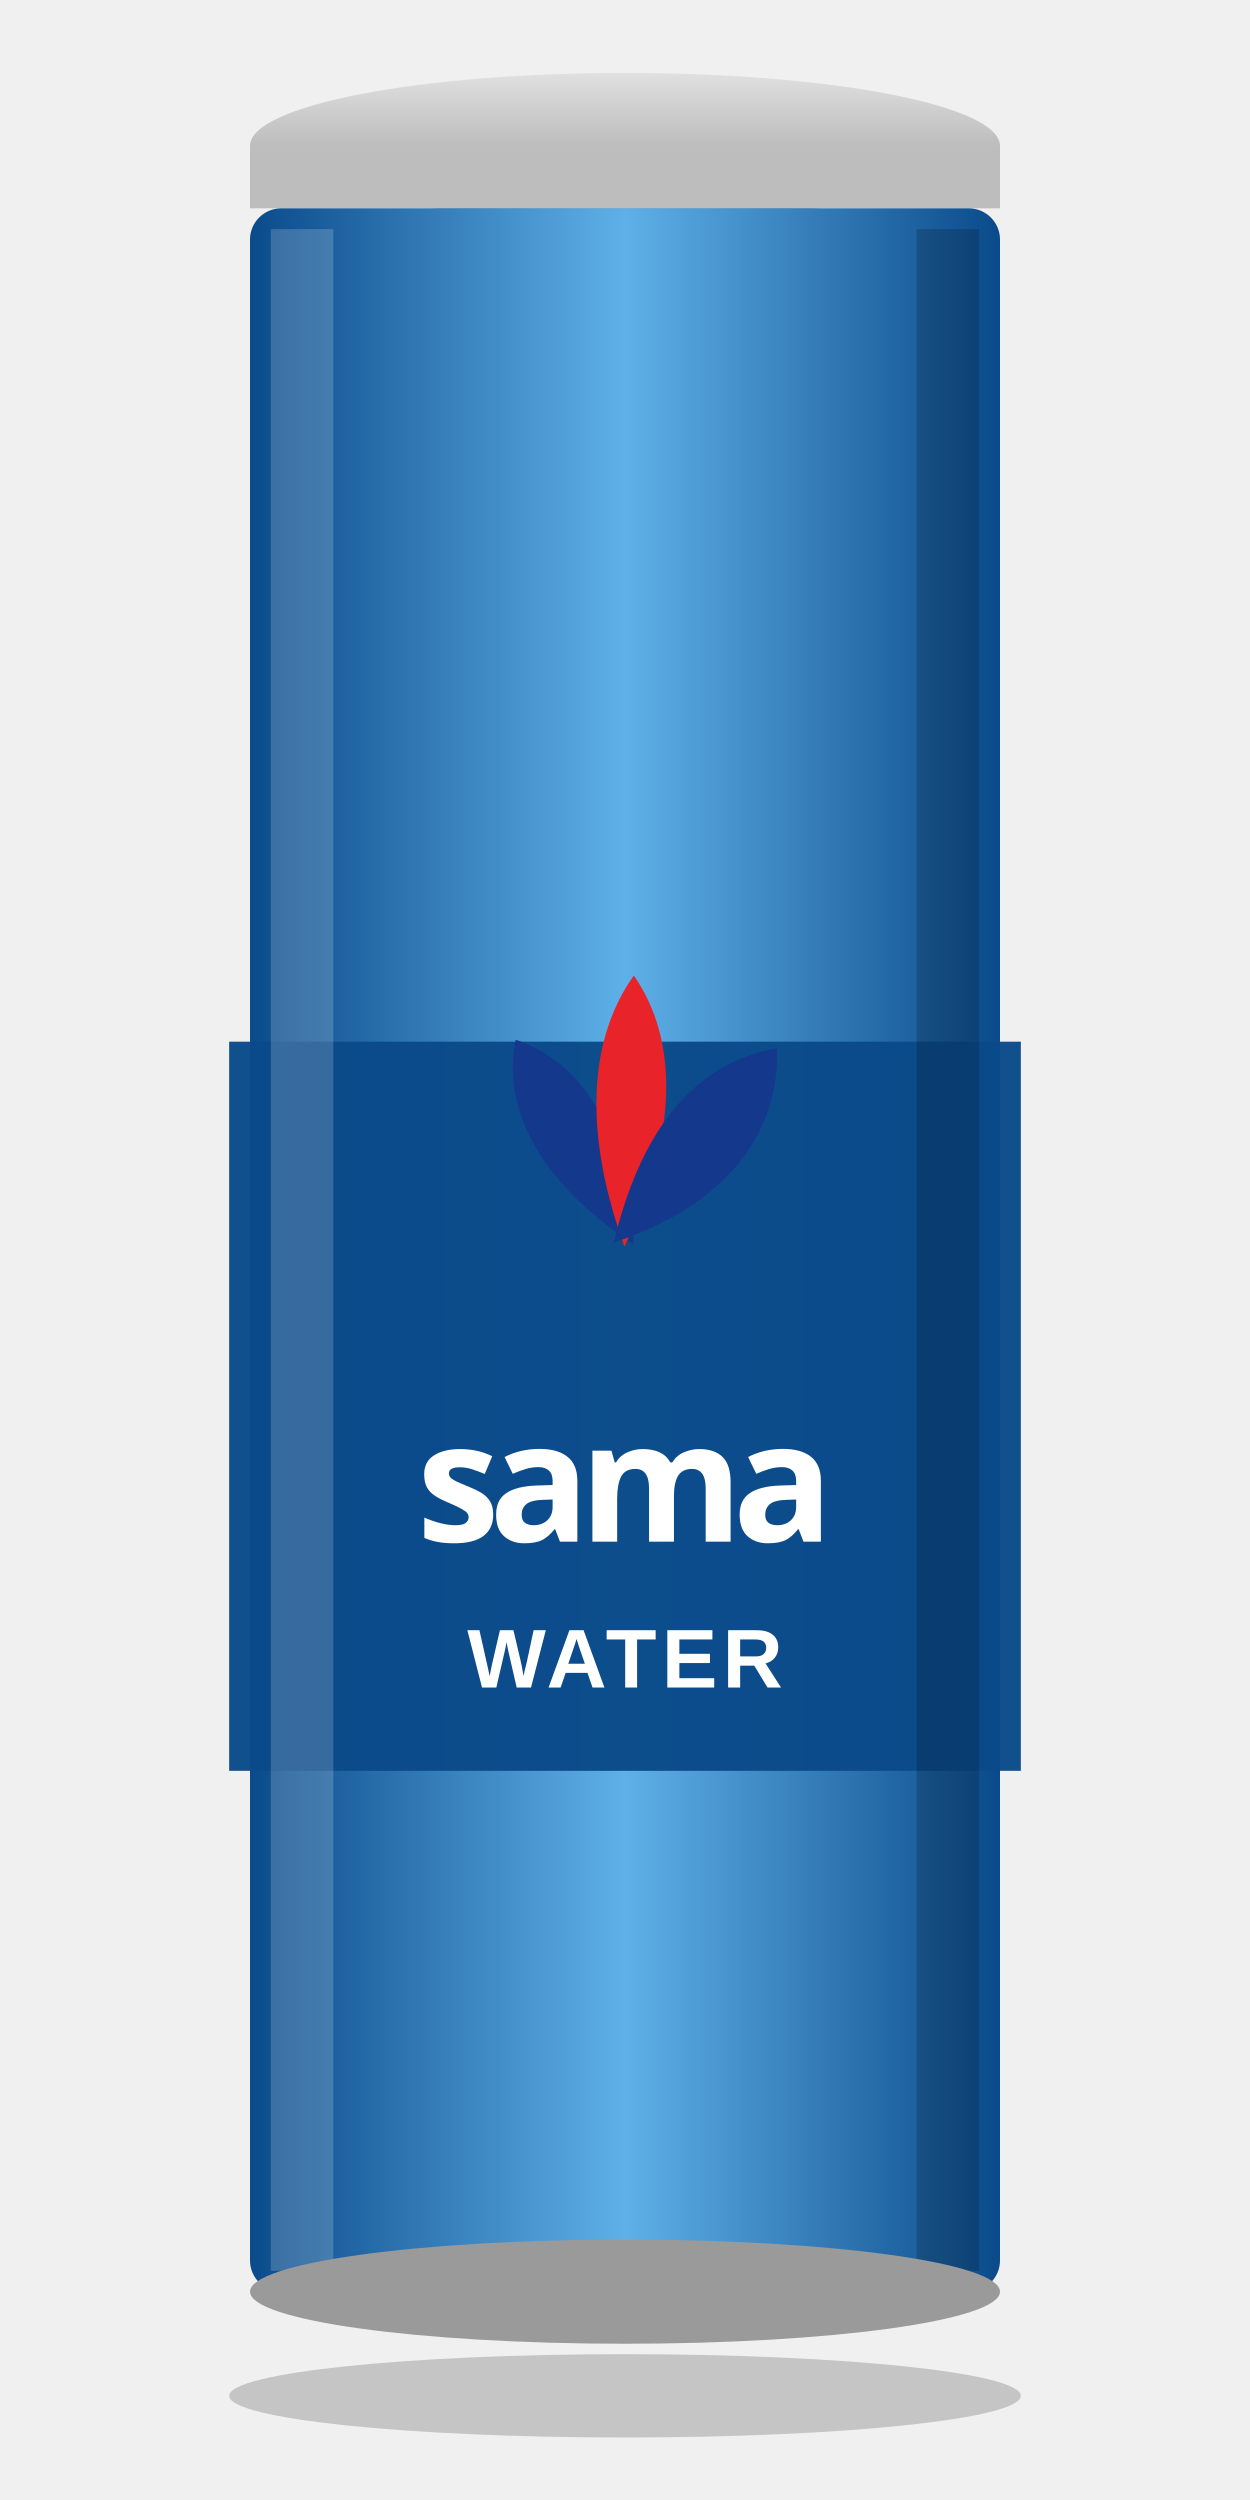
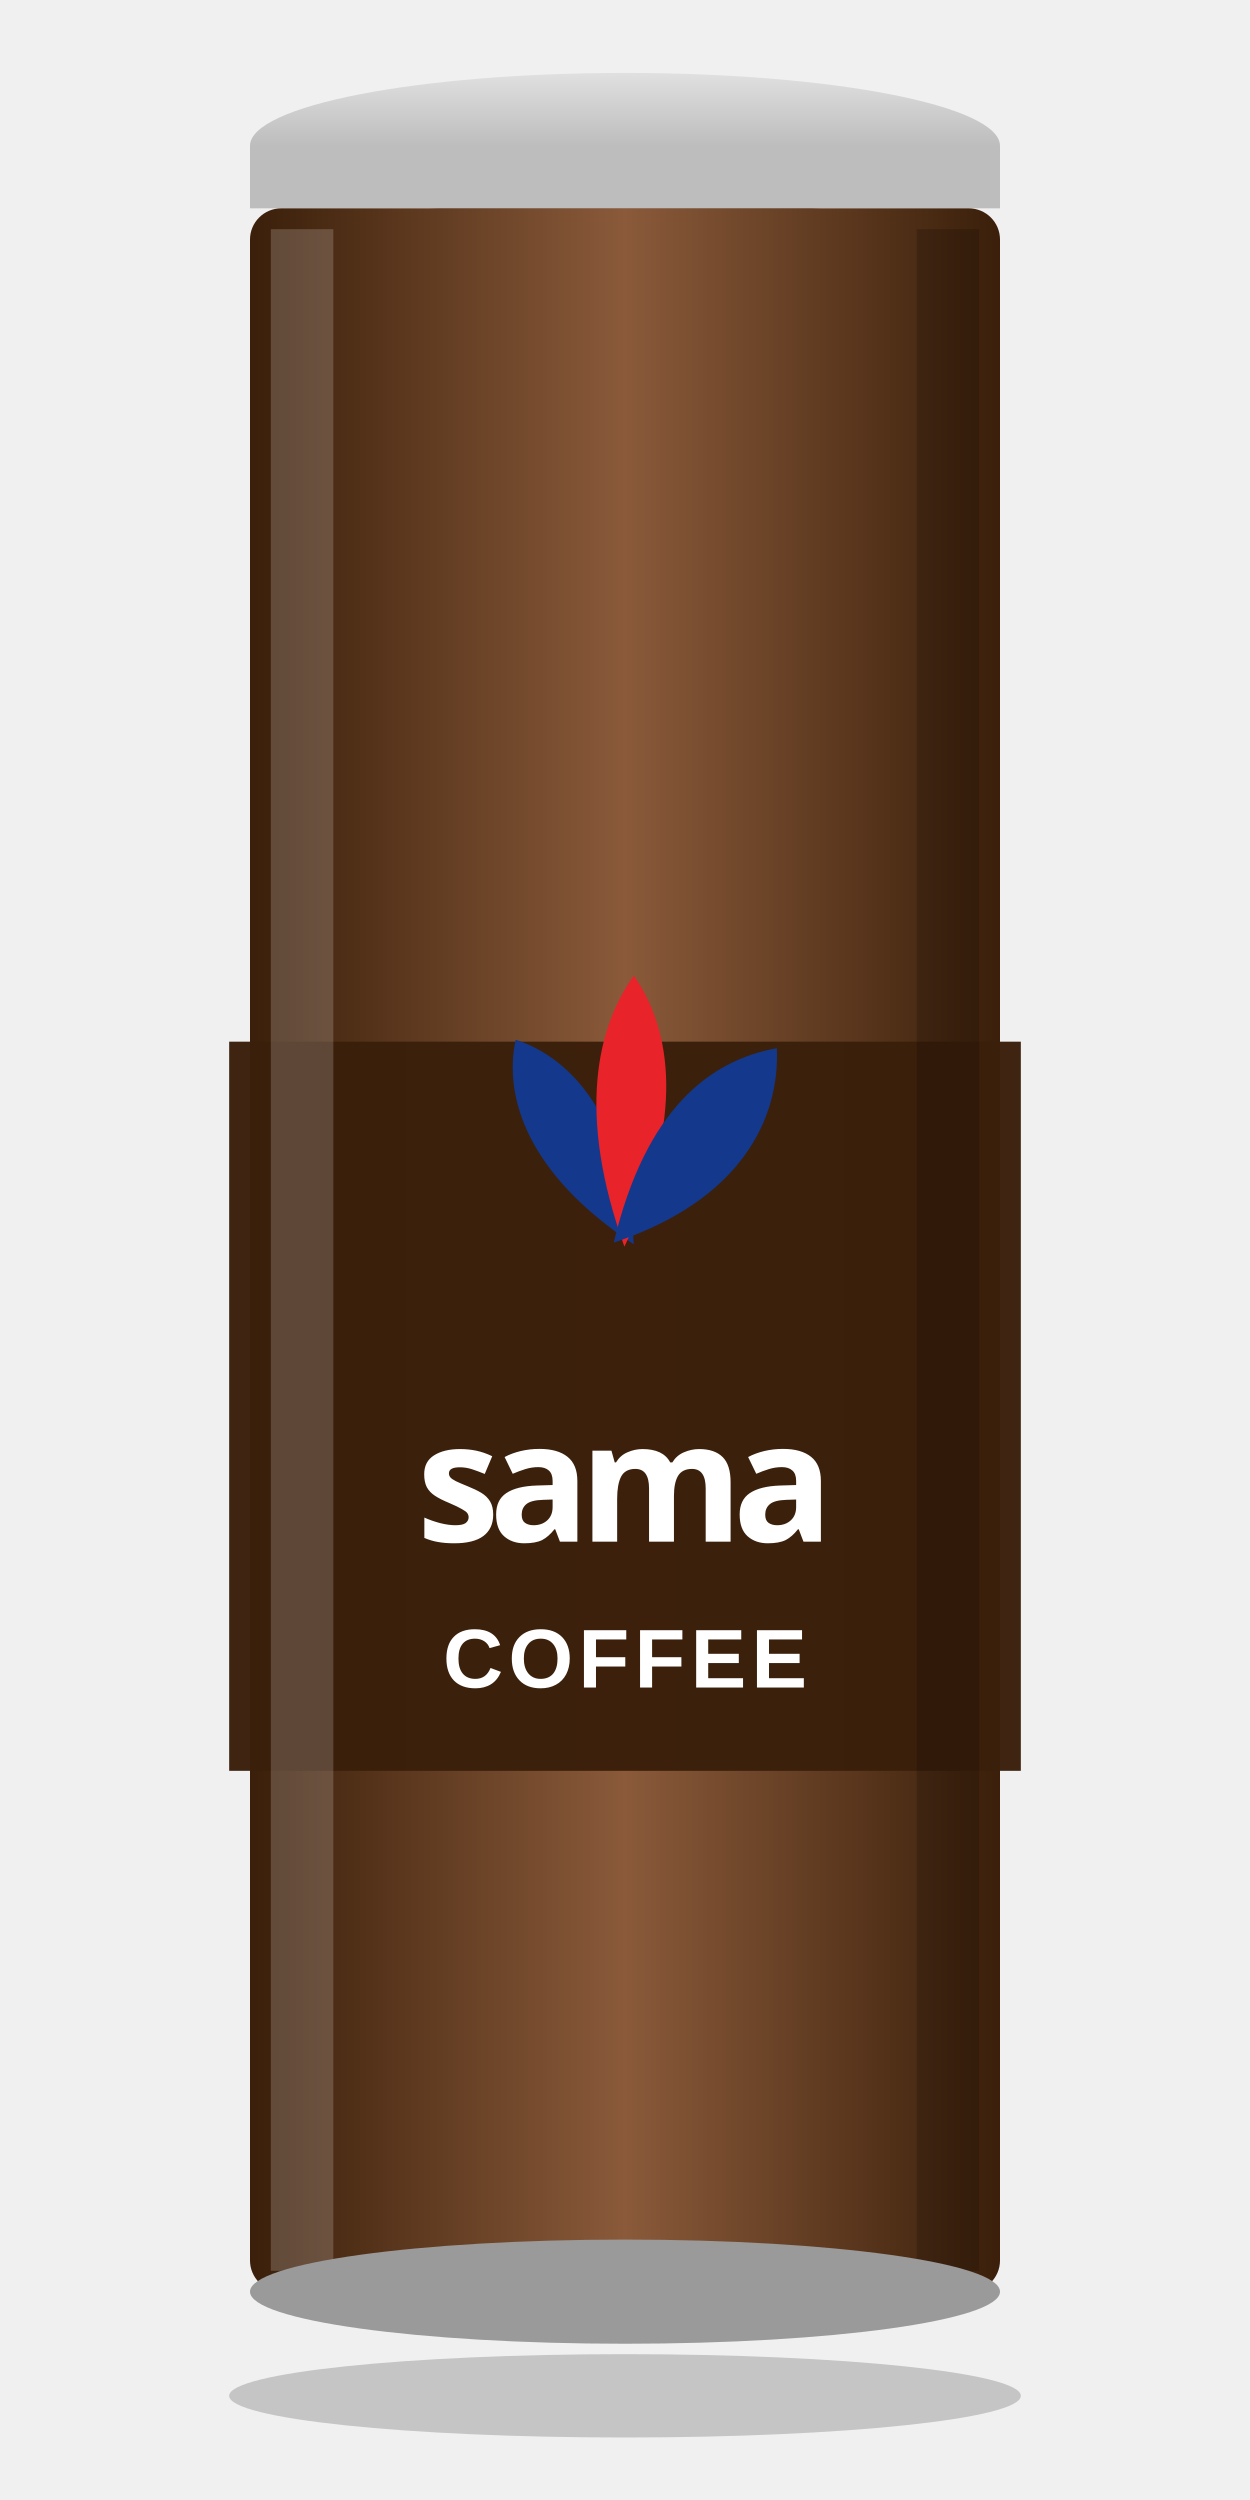
- <svg xmlns="http://www.w3.org/2000/svg" viewBox="0 0 120 240" role="img" aria-label="WATER">
+ <svg xmlns="http://www.w3.org/2000/svg" viewBox="0 0 120 240" role="img" aria-label="COFFEE">
  <defs>
    <linearGradient id="body" x1="0" x2="1" y1="0" y2="0">
-       <stop offset="0" stop-color="#0a4a8a" />
-       <stop offset="0.5" stop-color="#5fb0e8" />
-       <stop offset="1" stop-color="#0a4a8a" />
+       <stop offset="0" stop-color="#3a1f0a" />
+       <stop offset="0.5" stop-color="#8a5a3a" />
+       <stop offset="1" stop-color="#3a1f0a" />
    </linearGradient>
    <linearGradient id="top" x1="0" x2="0" y1="0" y2="1">
      <stop offset="0" stop-color="#e0e0e0" />
      <stop offset="1" stop-color="#9a9a9a" />
    </linearGradient>
  </defs>
  <ellipse cx="60" cy="230" rx="38" ry="4" fill="#000" opacity="0.18" />
  <ellipse cx="60" cy="14" rx="36" ry="7" fill="url(#top)" />
  <rect x="24" y="14" width="72" height="6" fill="#bdbdbd" />
  <rect x="24" y="20" width="72" height="200" rx="3" fill="url(#body)" />
-   <rect x="22" y="100" width="76" height="70" fill="#0a4a8a" opacity="0.97" />
+   <rect x="22" y="100" width="76" height="70" fill="#3a1f0a" opacity="0.97" />
  <rect x="26" y="22" width="6" height="196" fill="#ffffff" opacity="0.18" />
  <rect x="88" y="22" width="6" height="196" fill="#000000" opacity="0.18" />
  <g transform="translate(60,118)">
    <path transform="rotate(-30) scale(0.42)" d="M0,4 C-13,-22 -9,-40 0,-50 C9,-40 13,-22 0,4 Z" fill="#13388c" />
    <path transform="rotate(2) scale(0.42)" d="M0,4 C-12,-26 -8,-46 0,-58 C9,-46 13,-26 0,4 Z" fill="#e8232a" />
    <path transform="rotate(40) scale(0.42)" d="M0,4 C-14,-24 -10,-42 0,-54 C11,-42 16,-22 0,4 Z" fill="#13388c" />
  </g>
  <text x="60" y="148" text-anchor="middle" font-family="Verdana, Tahoma, sans-serif" font-size="16" font-weight="800" fill="#ffffff" letter-spacing="-1">sama</text>
-   <text x="60" y="162" text-anchor="middle" font-family="Arial, sans-serif" font-size="8" font-weight="700" fill="#ffffff" letter-spacing="0.5">WATER</text>
+   <text x="60" y="162" text-anchor="middle" font-family="Arial, sans-serif" font-size="8" font-weight="700" fill="#ffffff" letter-spacing="0.5">COFFEE</text>
  <ellipse cx="60" cy="220" rx="36" ry="5" fill="#9a9a9a" />
</svg>
